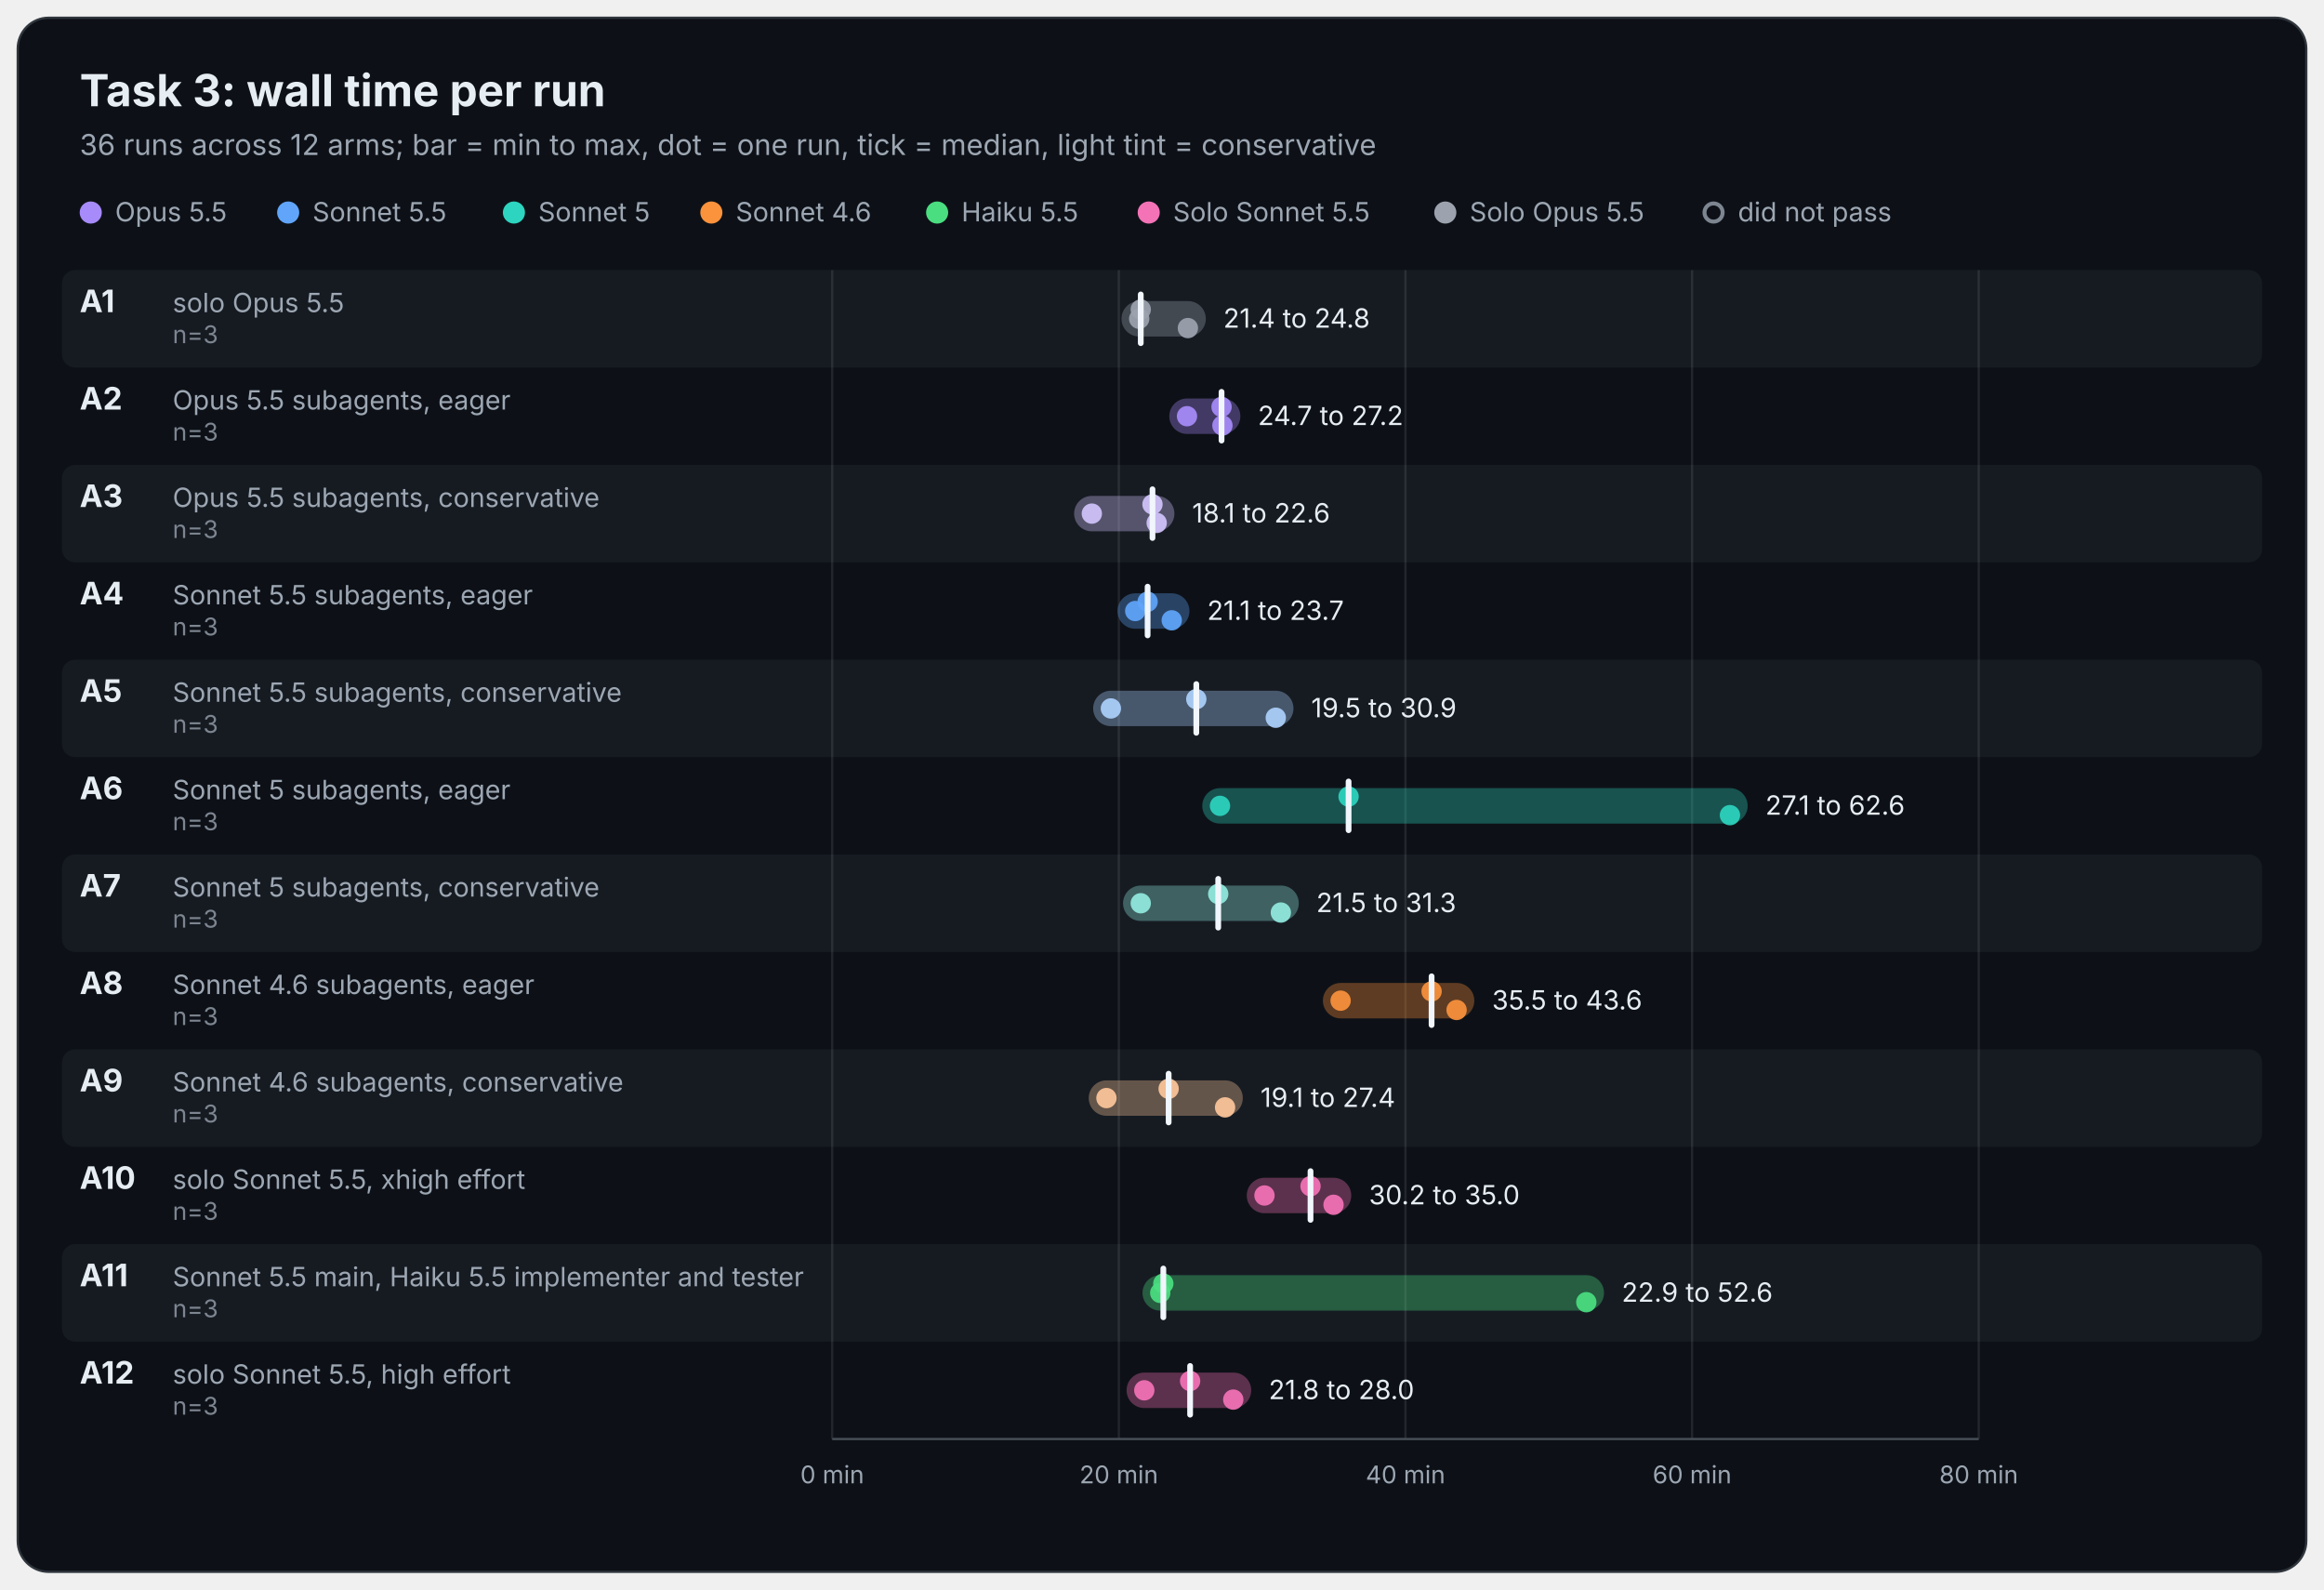
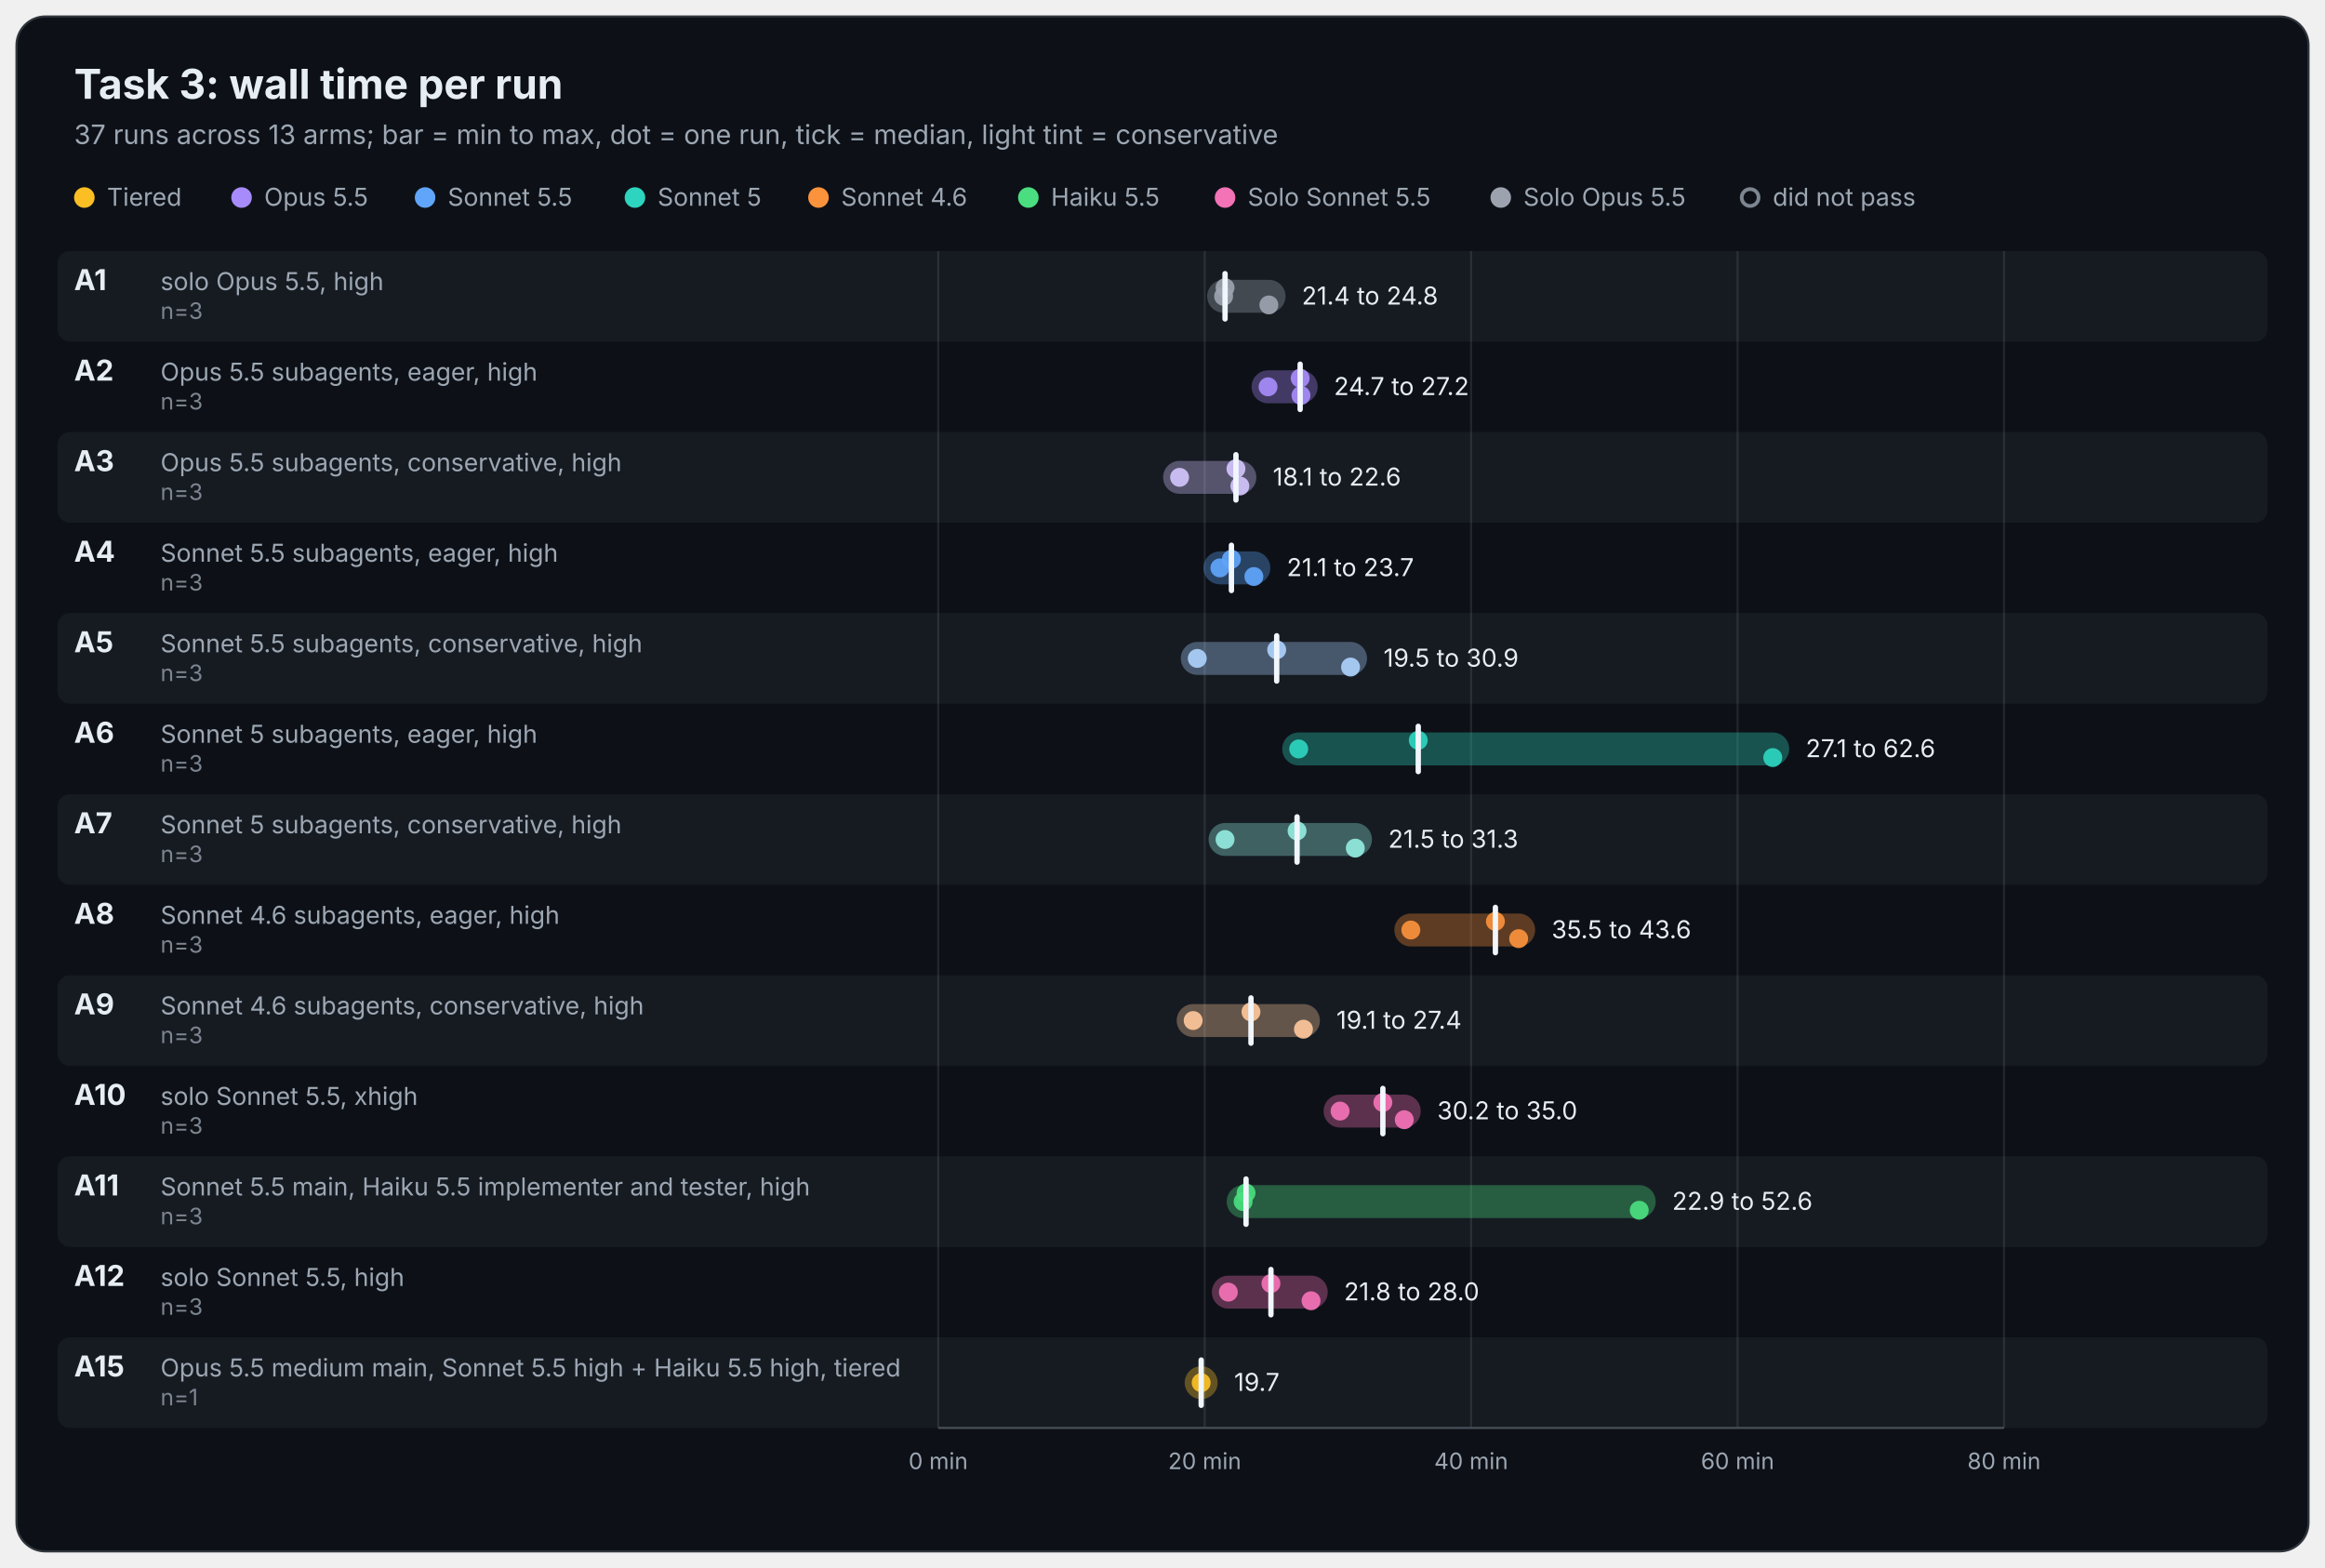
- <svg xmlns="http://www.w3.org/2000/svg" width="1050" height="718.0" viewBox="0 0 1050 718.0" role="img" aria-label="Task 3: wall time per run" font-family="-apple-system, &quot;Segoe UI&quot;, Inter, Roboto, &quot;Helvetica Neue&quot;, Arial, sans-serif">
-   <rect x="8" y="8" width="1034" height="702.0" rx="14" fill="#0d1117" stroke="#30363d" stroke-width="1" />
+ <svg xmlns="http://www.w3.org/2000/svg" width="1130" height="762.0" viewBox="0 0 1130 762.0" role="img" aria-label="Task 3: wall time per run" font-family="-apple-system, &quot;Segoe UI&quot;, Inter, Roboto, &quot;Helvetica Neue&quot;, Arial, sans-serif">
+   <rect x="8" y="8" width="1114" height="746.0" rx="14" fill="#0d1117" stroke="#30363d" stroke-width="1" />
  <text x="36.0" y="48.0" font-size="20" font-weight="700" fill="#e6edf3" text-anchor="start">Task 3: wall time per run</text>
-   <text x="36.0" y="70.0" font-size="13" font-weight="400" fill="#9da7b3" text-anchor="start">36 runs across 12 arms; bar = min to max, dot = one run, tick = median, light tint = conservative</text>
-   <circle cx="41.0" cy="96.0" r="5" fill="#a78bfa" />
-   <text x="52.0" y="100.0" font-size="12" font-weight="400" fill="#9da7b3" text-anchor="start">Opus 5.5</text>
-   <circle cx="130.2" cy="96.0" r="5" fill="#60a5fa" />
-   <text x="141.2" y="100.0" font-size="12" font-weight="400" fill="#9da7b3" text-anchor="start">Sonnet 5.5</text>
-   <circle cx="232.2" cy="96.0" r="5" fill="#2dd4bf" />
-   <text x="243.2" y="100.0" font-size="12" font-weight="400" fill="#9da7b3" text-anchor="start">Sonnet 5</text>
-   <circle cx="321.4" cy="96.0" r="5" fill="#fb923c" />
-   <text x="332.4" y="100.0" font-size="12" font-weight="400" fill="#9da7b3" text-anchor="start">Sonnet 4.6</text>
-   <circle cx="423.4" cy="96.0" r="5" fill="#4ade80" />
-   <text x="434.4" y="100.0" font-size="12" font-weight="400" fill="#9da7b3" text-anchor="start">Haiku 5.5</text>
-   <circle cx="519.0" cy="96.0" r="5" fill="#f472b6" />
-   <text x="530.0" y="100.0" font-size="12" font-weight="400" fill="#9da7b3" text-anchor="start">Solo Sonnet 5.5</text>
-   <circle cx="653.0" cy="96.0" r="5" fill="#9ca3af" />
-   <text x="664.0" y="100.0" font-size="12" font-weight="400" fill="#9da7b3" text-anchor="start">Solo Opus 5.5</text>
-   <circle cx="774.2" cy="96.0" r="4.1" fill="#0d1117" stroke="#7d8590" stroke-width="1.8" />
-   <text x="785.2" y="100.0" font-size="12" font-weight="400" fill="#9da7b3" text-anchor="start">did not pass</text>
-   <rect x="28" y="122.0" width="994.0" height="44" rx="6" fill="#161b22" />
-   <rect x="28" y="210.0" width="994.0" height="44" rx="6" fill="#161b22" />
-   <rect x="28" y="298.0" width="994.0" height="44" rx="6" fill="#161b22" />
-   <rect x="28" y="386.0" width="994.0" height="44" rx="6" fill="#161b22" />
-   <rect x="28" y="474.0" width="994.0" height="44" rx="6" fill="#161b22" />
-   <rect x="28" y="562.0" width="994.0" height="44" rx="6" fill="#161b22" />
-   <line x1="376.0" y1="122.0" x2="376.0" y2="650.0" stroke="#ffffff" stroke-opacity="0.09" stroke-width="1" />
-   <text x="376.0" y="670.0" font-size="11" font-weight="400" fill="#9da7b3" text-anchor="middle">0 min</text>
-   <line x1="505.5" y1="122.0" x2="505.5" y2="650.0" stroke="#ffffff" stroke-opacity="0.09" stroke-width="1" />
-   <text x="505.5" y="670.0" font-size="11" font-weight="400" fill="#9da7b3" text-anchor="middle">20 min</text>
-   <line x1="635.0" y1="122.0" x2="635.0" y2="650.0" stroke="#ffffff" stroke-opacity="0.09" stroke-width="1" />
-   <text x="635.0" y="670.0" font-size="11" font-weight="400" fill="#9da7b3" text-anchor="middle">40 min</text>
-   <line x1="764.5" y1="122.0" x2="764.5" y2="650.0" stroke="#ffffff" stroke-opacity="0.09" stroke-width="1" />
-   <text x="764.5" y="670.0" font-size="11" font-weight="400" fill="#9da7b3" text-anchor="middle">60 min</text>
-   <line x1="894.0" y1="122.0" x2="894.0" y2="650.0" stroke="#ffffff" stroke-opacity="0.09" stroke-width="1" />
-   <text x="894.0" y="670.0" font-size="11" font-weight="400" fill="#9da7b3" text-anchor="middle">80 min</text>
-   <line x1="376.0" y1="650.0" x2="894.0" y2="650.0" stroke="#484f58" stroke-width="1" />
+   <text x="36.0" y="70.0" font-size="13" font-weight="400" fill="#9da7b3" text-anchor="start">37 runs across 13 arms; bar = min to max, dot = one run, tick = median, light tint = conservative</text>
+   <circle cx="41.0" cy="96.0" r="5" fill="#fbbf24" />
+   <text x="52.0" y="100.0" font-size="12" font-weight="400" fill="#9da7b3" text-anchor="start">Tiered</text>
+   <circle cx="117.4" cy="96.0" r="5" fill="#a78bfa" />
+   <text x="128.4" y="100.0" font-size="12" font-weight="400" fill="#9da7b3" text-anchor="start">Opus 5.5</text>
+   <circle cx="206.6" cy="96.0" r="5" fill="#60a5fa" />
+   <text x="217.6" y="100.0" font-size="12" font-weight="400" fill="#9da7b3" text-anchor="start">Sonnet 5.5</text>
+   <circle cx="308.6" cy="96.0" r="5" fill="#2dd4bf" />
+   <text x="319.6" y="100.0" font-size="12" font-weight="400" fill="#9da7b3" text-anchor="start">Sonnet 5</text>
+   <circle cx="397.8" cy="96.0" r="5" fill="#fb923c" />
+   <text x="408.8" y="100.0" font-size="12" font-weight="400" fill="#9da7b3" text-anchor="start">Sonnet 4.6</text>
+   <circle cx="499.8" cy="96.0" r="5" fill="#4ade80" />
+   <text x="510.8" y="100.0" font-size="12" font-weight="400" fill="#9da7b3" text-anchor="start">Haiku 5.5</text>
+   <circle cx="595.4" cy="96.0" r="5" fill="#f472b6" />
+   <text x="606.4" y="100.0" font-size="12" font-weight="400" fill="#9da7b3" text-anchor="start">Solo Sonnet 5.5</text>
+   <circle cx="729.4" cy="96.0" r="5" fill="#9ca3af" />
+   <text x="740.4" y="100.0" font-size="12" font-weight="400" fill="#9da7b3" text-anchor="start">Solo Opus 5.5</text>
+   <circle cx="850.6" cy="96.0" r="4.1" fill="#0d1117" stroke="#7d8590" stroke-width="1.8" />
+   <text x="861.6" y="100.0" font-size="12" font-weight="400" fill="#9da7b3" text-anchor="start">did not pass</text>
+   <rect x="28" y="122.0" width="1074.0" height="44" rx="6" fill="#161b22" />
+   <rect x="28" y="210.0" width="1074.0" height="44" rx="6" fill="#161b22" />
+   <rect x="28" y="298.0" width="1074.0" height="44" rx="6" fill="#161b22" />
+   <rect x="28" y="386.0" width="1074.0" height="44" rx="6" fill="#161b22" />
+   <rect x="28" y="474.0" width="1074.0" height="44" rx="6" fill="#161b22" />
+   <rect x="28" y="562.0" width="1074.0" height="44" rx="6" fill="#161b22" />
+   <rect x="28" y="650.0" width="1074.0" height="44" rx="6" fill="#161b22" />
+   <line x1="456.0" y1="122.0" x2="456.0" y2="694.0" stroke="#ffffff" stroke-opacity="0.09" stroke-width="1" />
+   <text x="456.0" y="714.0" font-size="11" font-weight="400" fill="#9da7b3" text-anchor="middle">0 min</text>
+   <line x1="585.5" y1="122.0" x2="585.5" y2="694.0" stroke="#ffffff" stroke-opacity="0.09" stroke-width="1" />
+   <text x="585.5" y="714.0" font-size="11" font-weight="400" fill="#9da7b3" text-anchor="middle">20 min</text>
+   <line x1="715.0" y1="122.0" x2="715.0" y2="694.0" stroke="#ffffff" stroke-opacity="0.09" stroke-width="1" />
+   <text x="715.0" y="714.0" font-size="11" font-weight="400" fill="#9da7b3" text-anchor="middle">40 min</text>
+   <line x1="844.5" y1="122.0" x2="844.5" y2="694.0" stroke="#ffffff" stroke-opacity="0.09" stroke-width="1" />
+   <text x="844.5" y="714.0" font-size="11" font-weight="400" fill="#9da7b3" text-anchor="middle">60 min</text>
+   <line x1="974.0" y1="122.0" x2="974.0" y2="694.0" stroke="#ffffff" stroke-opacity="0.09" stroke-width="1" />
+   <text x="974.0" y="714.0" font-size="11" font-weight="400" fill="#9da7b3" text-anchor="middle">80 min</text>
+   <line x1="456.0" y1="694.0" x2="974.0" y2="694.0" stroke="#484f58" stroke-width="1" />
  <text x="36.0" y="141.0" font-size="14" font-weight="700" fill="#e6edf3" text-anchor="start">A1</text>
-   <text x="78.0" y="141.0" font-size="12" font-weight="400" fill="#9da7b3" text-anchor="start">solo Opus 5.5</text>
+   <text x="78.0" y="141.0" font-size="12" font-weight="400" fill="#9da7b3" text-anchor="start">solo Opus 5.5, high</text>
  <text x="78.0" y="155.0" font-size="11" font-weight="400" fill="#7d8590" text-anchor="start">n=3</text>
-   <rect x="506.7" y="136.0" width="38.1" height="16" rx="8.0" fill="#9ca3af" fill-opacity="0.34" />
-   <circle cx="514.7" cy="144.0" r="4.6" fill="#9ca3af" fill-opacity="0.92" />
-   <circle cx="515.4" cy="139.8" r="4.6" fill="#9ca3af" fill-opacity="0.92" />
-   <circle cx="536.7" cy="148.2" r="4.6" fill="#9ca3af" fill-opacity="0.92" />
-   <line x1="515.4" y1="133.0" x2="515.4" y2="155.0" stroke="#f0f6fc" stroke-width="2.6" stroke-linecap="round" />
-   <text x="552.7" y="148.0" font-size="12" font-weight="400" fill="#e6edf3" text-anchor="start">21.4 to 24.8</text>
+   <rect x="586.7" y="136.0" width="38.1" height="16" rx="8.0" fill="#9ca3af" fill-opacity="0.34" />
+   <circle cx="594.7" cy="144.0" r="4.6" fill="#9ca3af" fill-opacity="0.92" />
+   <circle cx="595.4" cy="139.8" r="4.6" fill="#9ca3af" fill-opacity="0.92" />
+   <circle cx="616.7" cy="148.2" r="4.6" fill="#9ca3af" fill-opacity="0.92" />
+   <line x1="595.4" y1="133.0" x2="595.4" y2="155.0" stroke="#f0f6fc" stroke-width="2.6" stroke-linecap="round" />
+   <text x="632.7" y="148.0" font-size="12" font-weight="400" fill="#e6edf3" text-anchor="start">21.4 to 24.8</text>
  <text x="36.0" y="185.0" font-size="14" font-weight="700" fill="#e6edf3" text-anchor="start">A2</text>
-   <text x="78.0" y="185.0" font-size="12" font-weight="400" fill="#9da7b3" text-anchor="start">Opus 5.5 subagents, eager</text>
+   <text x="78.0" y="185.0" font-size="12" font-weight="400" fill="#9da7b3" text-anchor="start">Opus 5.5 subagents, eager, high</text>
  <text x="78.0" y="199.0" font-size="11" font-weight="400" fill="#7d8590" text-anchor="start">n=3</text>
-   <rect x="528.3" y="180.0" width="32.1" height="16" rx="8.0" fill="#a78bfa" fill-opacity="0.34" />
-   <circle cx="536.3" cy="188.0" r="4.6" fill="#a78bfa" fill-opacity="0.92" />
-   <circle cx="551.9" cy="183.8" r="4.6" fill="#a78bfa" fill-opacity="0.92" />
-   <circle cx="552.3" cy="192.2" r="4.6" fill="#a78bfa" fill-opacity="0.92" />
-   <line x1="551.9" y1="177.0" x2="551.9" y2="199.0" stroke="#f0f6fc" stroke-width="2.6" stroke-linecap="round" />
-   <text x="568.3" y="192.0" font-size="12" font-weight="400" fill="#e6edf3" text-anchor="start">24.7 to 27.2</text>
+   <rect x="608.3" y="180.0" width="32.1" height="16" rx="8.0" fill="#a78bfa" fill-opacity="0.34" />
+   <circle cx="616.3" cy="188.0" r="4.6" fill="#a78bfa" fill-opacity="0.92" />
+   <circle cx="631.9" cy="183.8" r="4.6" fill="#a78bfa" fill-opacity="0.92" />
+   <circle cx="632.3" cy="192.2" r="4.6" fill="#a78bfa" fill-opacity="0.92" />
+   <line x1="631.9" y1="177.0" x2="631.9" y2="199.0" stroke="#f0f6fc" stroke-width="2.6" stroke-linecap="round" />
+   <text x="648.3" y="192.0" font-size="12" font-weight="400" fill="#e6edf3" text-anchor="start">24.7 to 27.2</text>
  <text x="36.0" y="229.0" font-size="14" font-weight="700" fill="#e6edf3" text-anchor="start">A3</text>
-   <text x="78.0" y="229.0" font-size="12" font-weight="400" fill="#9da7b3" text-anchor="start">Opus 5.5 subagents, conservative</text>
+   <text x="78.0" y="229.0" font-size="12" font-weight="400" fill="#9da7b3" text-anchor="start">Opus 5.5 subagents, conservative, high</text>
  <text x="78.0" y="243.0" font-size="11" font-weight="400" fill="#7d8590" text-anchor="start">n=3</text>
-   <rect x="485.3" y="224.0" width="45.3" height="16" rx="8.0" fill="#d1c3fc" fill-opacity="0.34" />
-   <circle cx="493.3" cy="232.0" r="4.6" fill="#d1c3fc" fill-opacity="0.92" />
-   <circle cx="520.7" cy="227.8" r="4.6" fill="#d1c3fc" fill-opacity="0.92" />
-   <circle cx="522.6" cy="236.2" r="4.6" fill="#d1c3fc" fill-opacity="0.92" />
-   <line x1="520.7" y1="221.0" x2="520.7" y2="243.0" stroke="#f0f6fc" stroke-width="2.6" stroke-linecap="round" />
-   <text x="538.6" y="236.0" font-size="12" font-weight="400" fill="#e6edf3" text-anchor="start">18.1 to 22.6</text>
+   <rect x="565.3" y="224.0" width="45.3" height="16" rx="8.0" fill="#d1c3fc" fill-opacity="0.34" />
+   <circle cx="573.3" cy="232.0" r="4.6" fill="#d1c3fc" fill-opacity="0.92" />
+   <circle cx="600.7" cy="227.8" r="4.6" fill="#d1c3fc" fill-opacity="0.92" />
+   <circle cx="602.6" cy="236.2" r="4.6" fill="#d1c3fc" fill-opacity="0.92" />
+   <line x1="600.7" y1="221.0" x2="600.7" y2="243.0" stroke="#f0f6fc" stroke-width="2.6" stroke-linecap="round" />
+   <text x="618.6" y="236.0" font-size="12" font-weight="400" fill="#e6edf3" text-anchor="start">18.1 to 22.6</text>
  <text x="36.0" y="273.0" font-size="14" font-weight="700" fill="#e6edf3" text-anchor="start">A4</text>
-   <text x="78.0" y="273.0" font-size="12" font-weight="400" fill="#9da7b3" text-anchor="start">Sonnet 5.5 subagents, eager</text>
+   <text x="78.0" y="273.0" font-size="12" font-weight="400" fill="#9da7b3" text-anchor="start">Sonnet 5.5 subagents, eager, high</text>
  <text x="78.0" y="287.0" font-size="11" font-weight="400" fill="#7d8590" text-anchor="start">n=3</text>
-   <rect x="504.9" y="268.0" width="32.5" height="16" rx="8.0" fill="#60a5fa" fill-opacity="0.34" />
-   <circle cx="512.9" cy="276.0" r="4.6" fill="#60a5fa" fill-opacity="0.92" />
-   <circle cx="518.5" cy="271.8" r="4.6" fill="#60a5fa" fill-opacity="0.92" />
-   <circle cx="529.4" cy="280.2" r="4.6" fill="#60a5fa" fill-opacity="0.92" />
-   <line x1="518.5" y1="265.0" x2="518.5" y2="287.0" stroke="#f0f6fc" stroke-width="2.6" stroke-linecap="round" />
-   <text x="545.4" y="280.0" font-size="12" font-weight="400" fill="#e6edf3" text-anchor="start">21.1 to 23.7</text>
+   <rect x="584.9" y="268.0" width="32.5" height="16" rx="8.0" fill="#60a5fa" fill-opacity="0.34" />
+   <circle cx="592.9" cy="276.0" r="4.6" fill="#60a5fa" fill-opacity="0.92" />
+   <circle cx="598.5" cy="271.8" r="4.6" fill="#60a5fa" fill-opacity="0.92" />
+   <circle cx="609.4" cy="280.2" r="4.6" fill="#60a5fa" fill-opacity="0.92" />
+   <line x1="598.5" y1="265.0" x2="598.5" y2="287.0" stroke="#f0f6fc" stroke-width="2.6" stroke-linecap="round" />
+   <text x="625.4" y="280.0" font-size="12" font-weight="400" fill="#e6edf3" text-anchor="start">21.1 to 23.7</text>
  <text x="36.0" y="317.0" font-size="14" font-weight="700" fill="#e6edf3" text-anchor="start">A5</text>
-   <text x="78.0" y="317.0" font-size="12" font-weight="400" fill="#9da7b3" text-anchor="start">Sonnet 5.5 subagents, conservative</text>
+   <text x="78.0" y="317.0" font-size="12" font-weight="400" fill="#9da7b3" text-anchor="start">Sonnet 5.5 subagents, conservative, high</text>
  <text x="78.0" y="331.0" font-size="11" font-weight="400" fill="#7d8590" text-anchor="start">n=3</text>
-   <rect x="493.9" y="312.0" width="90.5" height="16" rx="8.0" fill="#acd0fc" fill-opacity="0.34" />
-   <circle cx="501.9" cy="320.0" r="4.6" fill="#acd0fc" fill-opacity="0.92" />
-   <circle cx="540.5" cy="315.8" r="4.6" fill="#acd0fc" fill-opacity="0.92" />
-   <circle cx="576.4" cy="324.2" r="4.6" fill="#acd0fc" fill-opacity="0.92" />
-   <line x1="540.5" y1="309.0" x2="540.5" y2="331.0" stroke="#f0f6fc" stroke-width="2.6" stroke-linecap="round" />
-   <text x="592.4" y="324.0" font-size="12" font-weight="400" fill="#e6edf3" text-anchor="start">19.5 to 30.9</text>
+   <rect x="573.9" y="312.0" width="90.5" height="16" rx="8.0" fill="#acd0fc" fill-opacity="0.34" />
+   <circle cx="581.9" cy="320.0" r="4.6" fill="#acd0fc" fill-opacity="0.92" />
+   <circle cx="620.5" cy="315.8" r="4.6" fill="#acd0fc" fill-opacity="0.92" />
+   <circle cx="656.4" cy="324.2" r="4.6" fill="#acd0fc" fill-opacity="0.92" />
+   <line x1="620.5" y1="309.0" x2="620.5" y2="331.0" stroke="#f0f6fc" stroke-width="2.6" stroke-linecap="round" />
+   <text x="672.4" y="324.0" font-size="12" font-weight="400" fill="#e6edf3" text-anchor="start">19.5 to 30.9</text>
  <text x="36.0" y="361.0" font-size="14" font-weight="700" fill="#e6edf3" text-anchor="start">A6</text>
-   <text x="78.0" y="361.0" font-size="12" font-weight="400" fill="#9da7b3" text-anchor="start">Sonnet 5 subagents, eager</text>
+   <text x="78.0" y="361.0" font-size="12" font-weight="400" fill="#9da7b3" text-anchor="start">Sonnet 5 subagents, eager, high</text>
  <text x="78.0" y="375.0" font-size="11" font-weight="400" fill="#7d8590" text-anchor="start">n=3</text>
-   <rect x="543.2" y="356.0" width="246.4" height="16" rx="8.0" fill="#2dd4bf" fill-opacity="0.34" />
-   <circle cx="551.2" cy="364.0" r="4.6" fill="#2dd4bf" fill-opacity="0.92" />
-   <circle cx="609.3" cy="359.8" r="4.6" fill="#2dd4bf" fill-opacity="0.92" />
-   <circle cx="781.6" cy="368.2" r="4.6" fill="#2dd4bf" fill-opacity="0.92" />
-   <line x1="609.3" y1="353.0" x2="609.3" y2="375.0" stroke="#f0f6fc" stroke-width="2.6" stroke-linecap="round" />
-   <text x="797.6" y="368.0" font-size="12" font-weight="400" fill="#e6edf3" text-anchor="start">27.1 to 62.6</text>
+   <rect x="623.2" y="356.0" width="246.4" height="16" rx="8.0" fill="#2dd4bf" fill-opacity="0.34" />
+   <circle cx="631.2" cy="364.0" r="4.6" fill="#2dd4bf" fill-opacity="0.92" />
+   <circle cx="689.3" cy="359.8" r="4.6" fill="#2dd4bf" fill-opacity="0.92" />
+   <circle cx="861.6" cy="368.2" r="4.6" fill="#2dd4bf" fill-opacity="0.92" />
+   <line x1="689.3" y1="353.0" x2="689.3" y2="375.0" stroke="#f0f6fc" stroke-width="2.6" stroke-linecap="round" />
+   <text x="877.6" y="368.0" font-size="12" font-weight="400" fill="#e6edf3" text-anchor="start">27.1 to 62.6</text>
  <text x="36.0" y="405.0" font-size="14" font-weight="700" fill="#e6edf3" text-anchor="start">A7</text>
-   <text x="78.0" y="405.0" font-size="12" font-weight="400" fill="#9da7b3" text-anchor="start">Sonnet 5 subagents, conservative</text>
+   <text x="78.0" y="405.0" font-size="12" font-weight="400" fill="#9da7b3" text-anchor="start">Sonnet 5 subagents, conservative, high</text>
  <text x="78.0" y="419.0" font-size="11" font-weight="400" fill="#7d8590" text-anchor="start">n=3</text>
-   <rect x="507.4" y="400.0" width="79.4" height="16" rx="8.0" fill="#92e9de" fill-opacity="0.34" />
-   <circle cx="515.4" cy="408.0" r="4.6" fill="#92e9de" fill-opacity="0.92" />
-   <circle cx="550.4" cy="403.8" r="4.6" fill="#92e9de" fill-opacity="0.92" />
-   <circle cx="578.7" cy="412.2" r="4.6" fill="#92e9de" fill-opacity="0.92" />
-   <line x1="550.4" y1="397.0" x2="550.4" y2="419.0" stroke="#f0f6fc" stroke-width="2.6" stroke-linecap="round" />
-   <text x="594.7" y="412.0" font-size="12" font-weight="400" fill="#e6edf3" text-anchor="start">21.5 to 31.3</text>
+   <rect x="587.4" y="400.0" width="79.4" height="16" rx="8.0" fill="#92e9de" fill-opacity="0.34" />
+   <circle cx="595.4" cy="408.0" r="4.6" fill="#92e9de" fill-opacity="0.92" />
+   <circle cx="630.4" cy="403.8" r="4.6" fill="#92e9de" fill-opacity="0.92" />
+   <circle cx="658.7" cy="412.2" r="4.6" fill="#92e9de" fill-opacity="0.92" />
+   <line x1="630.4" y1="397.0" x2="630.4" y2="419.0" stroke="#f0f6fc" stroke-width="2.6" stroke-linecap="round" />
+   <text x="674.7" y="412.0" font-size="12" font-weight="400" fill="#e6edf3" text-anchor="start">21.5 to 31.3</text>
  <text x="36.0" y="449.0" font-size="14" font-weight="700" fill="#e6edf3" text-anchor="start">A8</text>
-   <text x="78.0" y="449.0" font-size="12" font-weight="400" fill="#9da7b3" text-anchor="start">Sonnet 4.6 subagents, eager</text>
+   <text x="78.0" y="449.0" font-size="12" font-weight="400" fill="#9da7b3" text-anchor="start">Sonnet 4.6 subagents, eager, high</text>
  <text x="78.0" y="463.0" font-size="11" font-weight="400" fill="#7d8590" text-anchor="start">n=3</text>
-   <rect x="597.7" y="444.0" width="68.4" height="16" rx="8.0" fill="#fb923c" fill-opacity="0.34" />
-   <circle cx="605.7" cy="452.0" r="4.6" fill="#fb923c" fill-opacity="0.92" />
-   <circle cx="646.8" cy="447.8" r="4.6" fill="#fb923c" fill-opacity="0.92" />
-   <circle cx="658.1" cy="456.2" r="4.6" fill="#fb923c" fill-opacity="0.92" />
-   <line x1="646.8" y1="441.0" x2="646.8" y2="463.0" stroke="#f0f6fc" stroke-width="2.6" stroke-linecap="round" />
-   <text x="674.1" y="456.0" font-size="12" font-weight="400" fill="#e6edf3" text-anchor="start">35.5 to 43.6</text>
+   <rect x="677.7" y="444.0" width="68.4" height="16" rx="8.0" fill="#fb923c" fill-opacity="0.34" />
+   <circle cx="685.7" cy="452.0" r="4.6" fill="#fb923c" fill-opacity="0.92" />
+   <circle cx="726.8" cy="447.8" r="4.6" fill="#fb923c" fill-opacity="0.92" />
+   <circle cx="738.1" cy="456.2" r="4.6" fill="#fb923c" fill-opacity="0.92" />
+   <line x1="726.8" y1="441.0" x2="726.8" y2="463.0" stroke="#f0f6fc" stroke-width="2.6" stroke-linecap="round" />
+   <text x="754.1" y="456.0" font-size="12" font-weight="400" fill="#e6edf3" text-anchor="start">35.5 to 43.6</text>
  <text x="36.0" y="493.0" font-size="14" font-weight="700" fill="#e6edf3" text-anchor="start">A9</text>
-   <text x="78.0" y="493.0" font-size="12" font-weight="400" fill="#9da7b3" text-anchor="start">Sonnet 4.6 subagents, conservative</text>
+   <text x="78.0" y="493.0" font-size="12" font-weight="400" fill="#9da7b3" text-anchor="start">Sonnet 4.6 subagents, conservative, high</text>
  <text x="78.0" y="507.0" font-size="11" font-weight="400" fill="#7d8590" text-anchor="start">n=3</text>
-   <rect x="491.9" y="488.0" width="69.6" height="16" rx="8.0" fill="#fdc69a" fill-opacity="0.34" />
-   <circle cx="499.9" cy="496.0" r="4.6" fill="#fdc69a" fill-opacity="0.92" />
-   <circle cx="528.0" cy="491.8" r="4.6" fill="#fdc69a" fill-opacity="0.92" />
-   <circle cx="553.5" cy="500.2" r="4.6" fill="#fdc69a" fill-opacity="0.92" />
-   <line x1="528.0" y1="485.0" x2="528.0" y2="507.0" stroke="#f0f6fc" stroke-width="2.6" stroke-linecap="round" />
-   <text x="569.5" y="500.0" font-size="12" font-weight="400" fill="#e6edf3" text-anchor="start">19.1 to 27.4</text>
+   <rect x="571.9" y="488.0" width="69.6" height="16" rx="8.0" fill="#fdc69a" fill-opacity="0.34" />
+   <circle cx="579.9" cy="496.0" r="4.6" fill="#fdc69a" fill-opacity="0.92" />
+   <circle cx="608.0" cy="491.8" r="4.6" fill="#fdc69a" fill-opacity="0.92" />
+   <circle cx="633.5" cy="500.2" r="4.6" fill="#fdc69a" fill-opacity="0.92" />
+   <line x1="608.0" y1="485.0" x2="608.0" y2="507.0" stroke="#f0f6fc" stroke-width="2.6" stroke-linecap="round" />
+   <text x="649.5" y="500.0" font-size="12" font-weight="400" fill="#e6edf3" text-anchor="start">19.1 to 27.4</text>
  <text x="36.0" y="537.0" font-size="14" font-weight="700" fill="#e6edf3" text-anchor="start">A10</text>
-   <text x="78.0" y="537.0" font-size="12" font-weight="400" fill="#9da7b3" text-anchor="start">solo Sonnet 5.5, xhigh effort</text>
+   <text x="78.0" y="537.0" font-size="12" font-weight="400" fill="#9da7b3" text-anchor="start">solo Sonnet 5.5, xhigh</text>
  <text x="78.0" y="551.0" font-size="11" font-weight="400" fill="#7d8590" text-anchor="start">n=3</text>
-   <rect x="563.3" y="532.0" width="47.2" height="16" rx="8.0" fill="#f472b6" fill-opacity="0.34" />
-   <circle cx="571.3" cy="540.0" r="4.6" fill="#f472b6" fill-opacity="0.92" />
-   <circle cx="592.1" cy="535.8" r="4.6" fill="#f472b6" fill-opacity="0.92" />
-   <circle cx="602.5" cy="544.2" r="4.6" fill="#f472b6" fill-opacity="0.92" />
-   <line x1="592.1" y1="529.0" x2="592.1" y2="551.0" stroke="#f0f6fc" stroke-width="2.6" stroke-linecap="round" />
-   <text x="618.5" y="544.0" font-size="12" font-weight="400" fill="#e6edf3" text-anchor="start">30.2 to 35.0</text>
+   <rect x="643.3" y="532.0" width="47.2" height="16" rx="8.0" fill="#f472b6" fill-opacity="0.34" />
+   <circle cx="651.3" cy="540.0" r="4.6" fill="#f472b6" fill-opacity="0.92" />
+   <circle cx="672.1" cy="535.8" r="4.6" fill="#f472b6" fill-opacity="0.92" />
+   <circle cx="682.5" cy="544.2" r="4.6" fill="#f472b6" fill-opacity="0.92" />
+   <line x1="672.1" y1="529.0" x2="672.1" y2="551.0" stroke="#f0f6fc" stroke-width="2.6" stroke-linecap="round" />
+   <text x="698.5" y="544.0" font-size="12" font-weight="400" fill="#e6edf3" text-anchor="start">30.2 to 35.0</text>
  <text x="36.0" y="581.0" font-size="14" font-weight="700" fill="#e6edf3" text-anchor="start">A11</text>
-   <text x="78.0" y="581.0" font-size="12" font-weight="400" fill="#9da7b3" text-anchor="start">Sonnet 5.5 main, Haiku 5.5 implementer and tester</text>
+   <text x="78.0" y="581.0" font-size="12" font-weight="400" fill="#9da7b3" text-anchor="start">Sonnet 5.5 main, Haiku 5.5 implementer and tester, high</text>
  <text x="78.0" y="595.0" font-size="11" font-weight="400" fill="#7d8590" text-anchor="start">n=3</text>
-   <rect x="516.2" y="576.0" width="208.5" height="16" rx="8.0" fill="#4ade80" fill-opacity="0.34" />
-   <circle cx="524.2" cy="584.0" r="4.6" fill="#4ade80" fill-opacity="0.92" />
-   <circle cx="525.6" cy="579.8" r="4.6" fill="#4ade80" fill-opacity="0.92" />
-   <circle cx="716.7" cy="588.2" r="4.6" fill="#4ade80" fill-opacity="0.92" />
-   <line x1="525.6" y1="573.0" x2="525.6" y2="595.0" stroke="#f0f6fc" stroke-width="2.6" stroke-linecap="round" />
-   <text x="732.7" y="588.0" font-size="12" font-weight="400" fill="#e6edf3" text-anchor="start">22.9 to 52.6</text>
+   <rect x="596.2" y="576.0" width="208.5" height="16" rx="8.0" fill="#4ade80" fill-opacity="0.34" />
+   <circle cx="604.2" cy="584.0" r="4.6" fill="#4ade80" fill-opacity="0.92" />
+   <circle cx="605.6" cy="579.8" r="4.6" fill="#4ade80" fill-opacity="0.92" />
+   <circle cx="796.7" cy="588.2" r="4.6" fill="#4ade80" fill-opacity="0.92" />
+   <line x1="605.6" y1="573.0" x2="605.6" y2="595.0" stroke="#f0f6fc" stroke-width="2.6" stroke-linecap="round" />
+   <text x="812.7" y="588.0" font-size="12" font-weight="400" fill="#e6edf3" text-anchor="start">22.9 to 52.6</text>
  <text x="36.0" y="625.0" font-size="14" font-weight="700" fill="#e6edf3" text-anchor="start">A12</text>
-   <text x="78.0" y="625.0" font-size="12" font-weight="400" fill="#9da7b3" text-anchor="start">solo Sonnet 5.5, high effort</text>
+   <text x="78.0" y="625.0" font-size="12" font-weight="400" fill="#9da7b3" text-anchor="start">solo Sonnet 5.5, high</text>
  <text x="78.0" y="639.0" font-size="11" font-weight="400" fill="#7d8590" text-anchor="start">n=3</text>
-   <rect x="509.0" y="620.0" width="56.3" height="16" rx="8.0" fill="#f472b6" fill-opacity="0.34" />
-   <circle cx="517.0" cy="628.0" r="4.6" fill="#f472b6" fill-opacity="0.92" />
-   <circle cx="537.7" cy="623.8" r="4.6" fill="#f472b6" fill-opacity="0.92" />
-   <circle cx="557.2" cy="632.2" r="4.6" fill="#f472b6" fill-opacity="0.92" />
-   <line x1="537.7" y1="617.0" x2="537.7" y2="639.0" stroke="#f0f6fc" stroke-width="2.6" stroke-linecap="round" />
-   <text x="573.2" y="632.0" font-size="12" font-weight="400" fill="#e6edf3" text-anchor="start">21.8 to 28.0</text>
+   <rect x="589.0" y="620.0" width="56.3" height="16" rx="8.0" fill="#f472b6" fill-opacity="0.34" />
+   <circle cx="597.0" cy="628.0" r="4.6" fill="#f472b6" fill-opacity="0.92" />
+   <circle cx="617.7" cy="623.8" r="4.6" fill="#f472b6" fill-opacity="0.92" />
+   <circle cx="637.2" cy="632.2" r="4.6" fill="#f472b6" fill-opacity="0.92" />
+   <line x1="617.7" y1="617.0" x2="617.7" y2="639.0" stroke="#f0f6fc" stroke-width="2.6" stroke-linecap="round" />
+   <text x="653.2" y="632.0" font-size="12" font-weight="400" fill="#e6edf3" text-anchor="start">21.8 to 28.0</text>
+   <text x="36.0" y="669.0" font-size="14" font-weight="700" fill="#e6edf3" text-anchor="start">A15</text>
+   <text x="78.0" y="669.0" font-size="12" font-weight="400" fill="#9da7b3" text-anchor="start">Opus 5.5 medium main, Sonnet 5.5 high + Haiku 5.5 high, tiered</text>
+   <text x="78.0" y="683.0" font-size="11" font-weight="400" fill="#7d8590" text-anchor="start">n=1</text>
+   <rect x="575.8" y="664.0" width="16.0" height="16" rx="8.0" fill="#fbbf24" fill-opacity="0.34" />
+   <circle cx="583.8" cy="672.0" r="4.6" fill="#fbbf24" fill-opacity="0.92" />
+   <line x1="583.8" y1="661.0" x2="583.8" y2="683.0" stroke="#f0f6fc" stroke-width="2.6" stroke-linecap="round" />
+   <text x="599.8" y="676.0" font-size="12" font-weight="400" fill="#e6edf3" text-anchor="start">19.7</text>
</svg>
